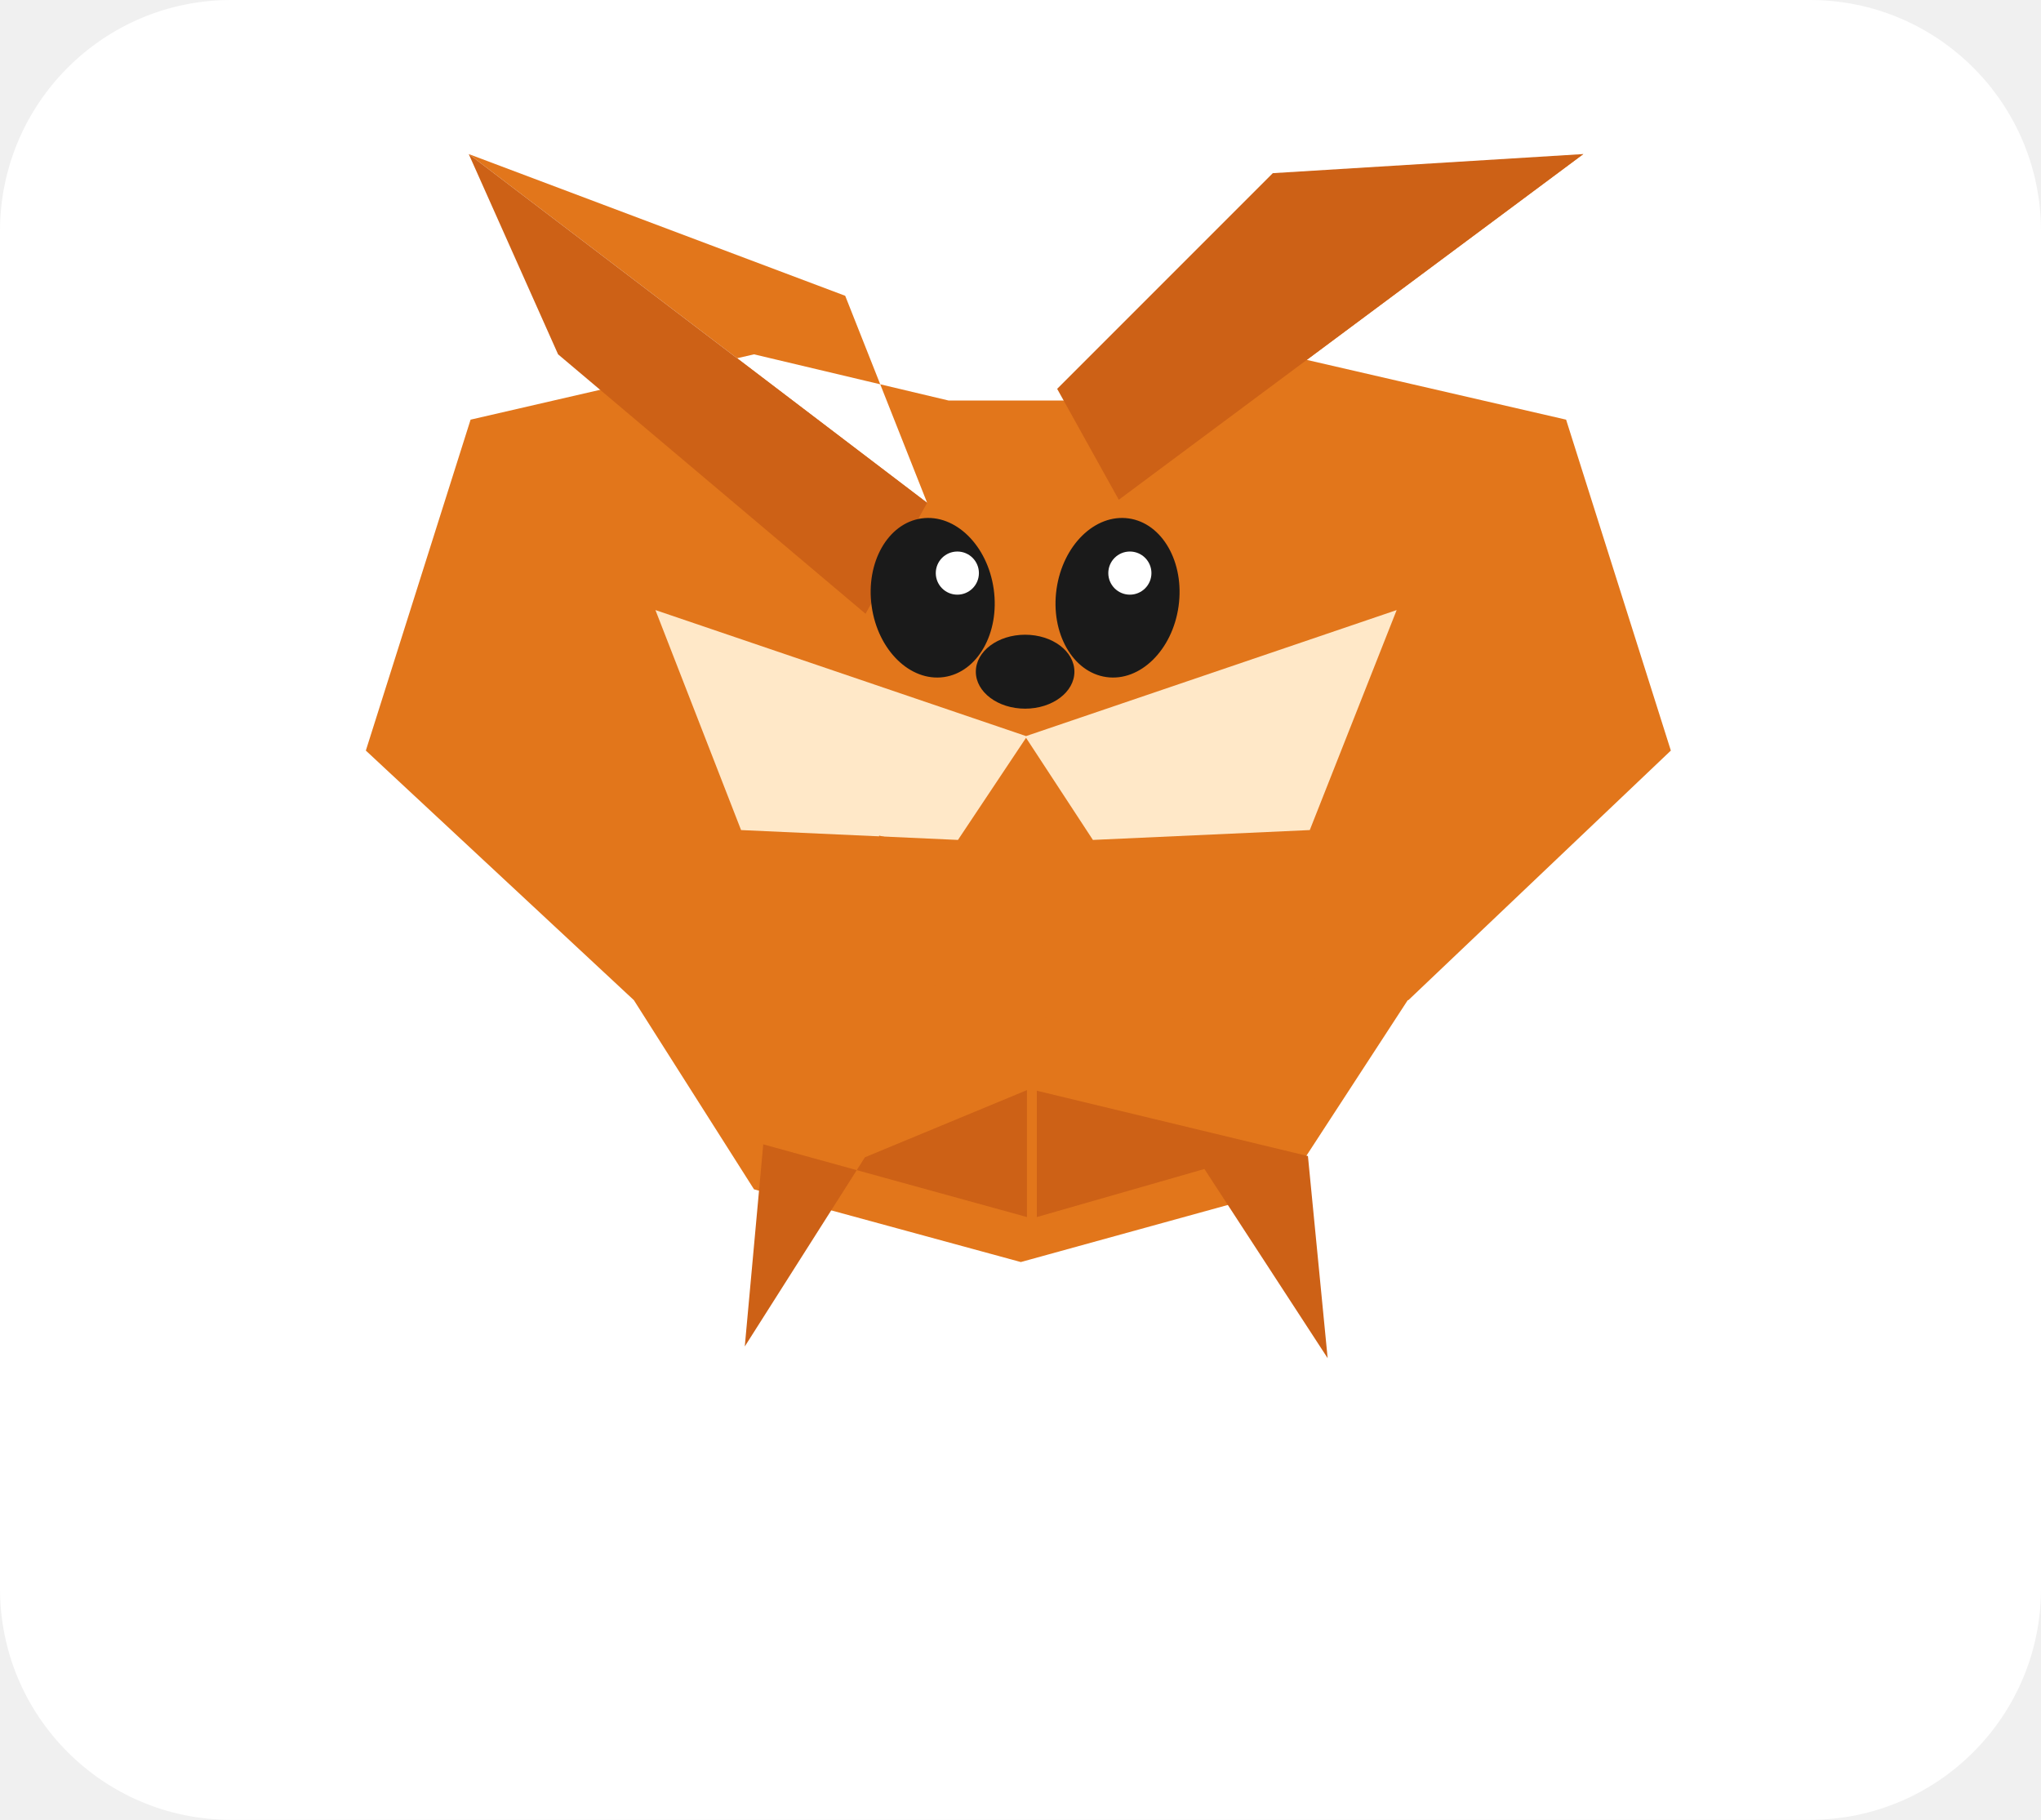
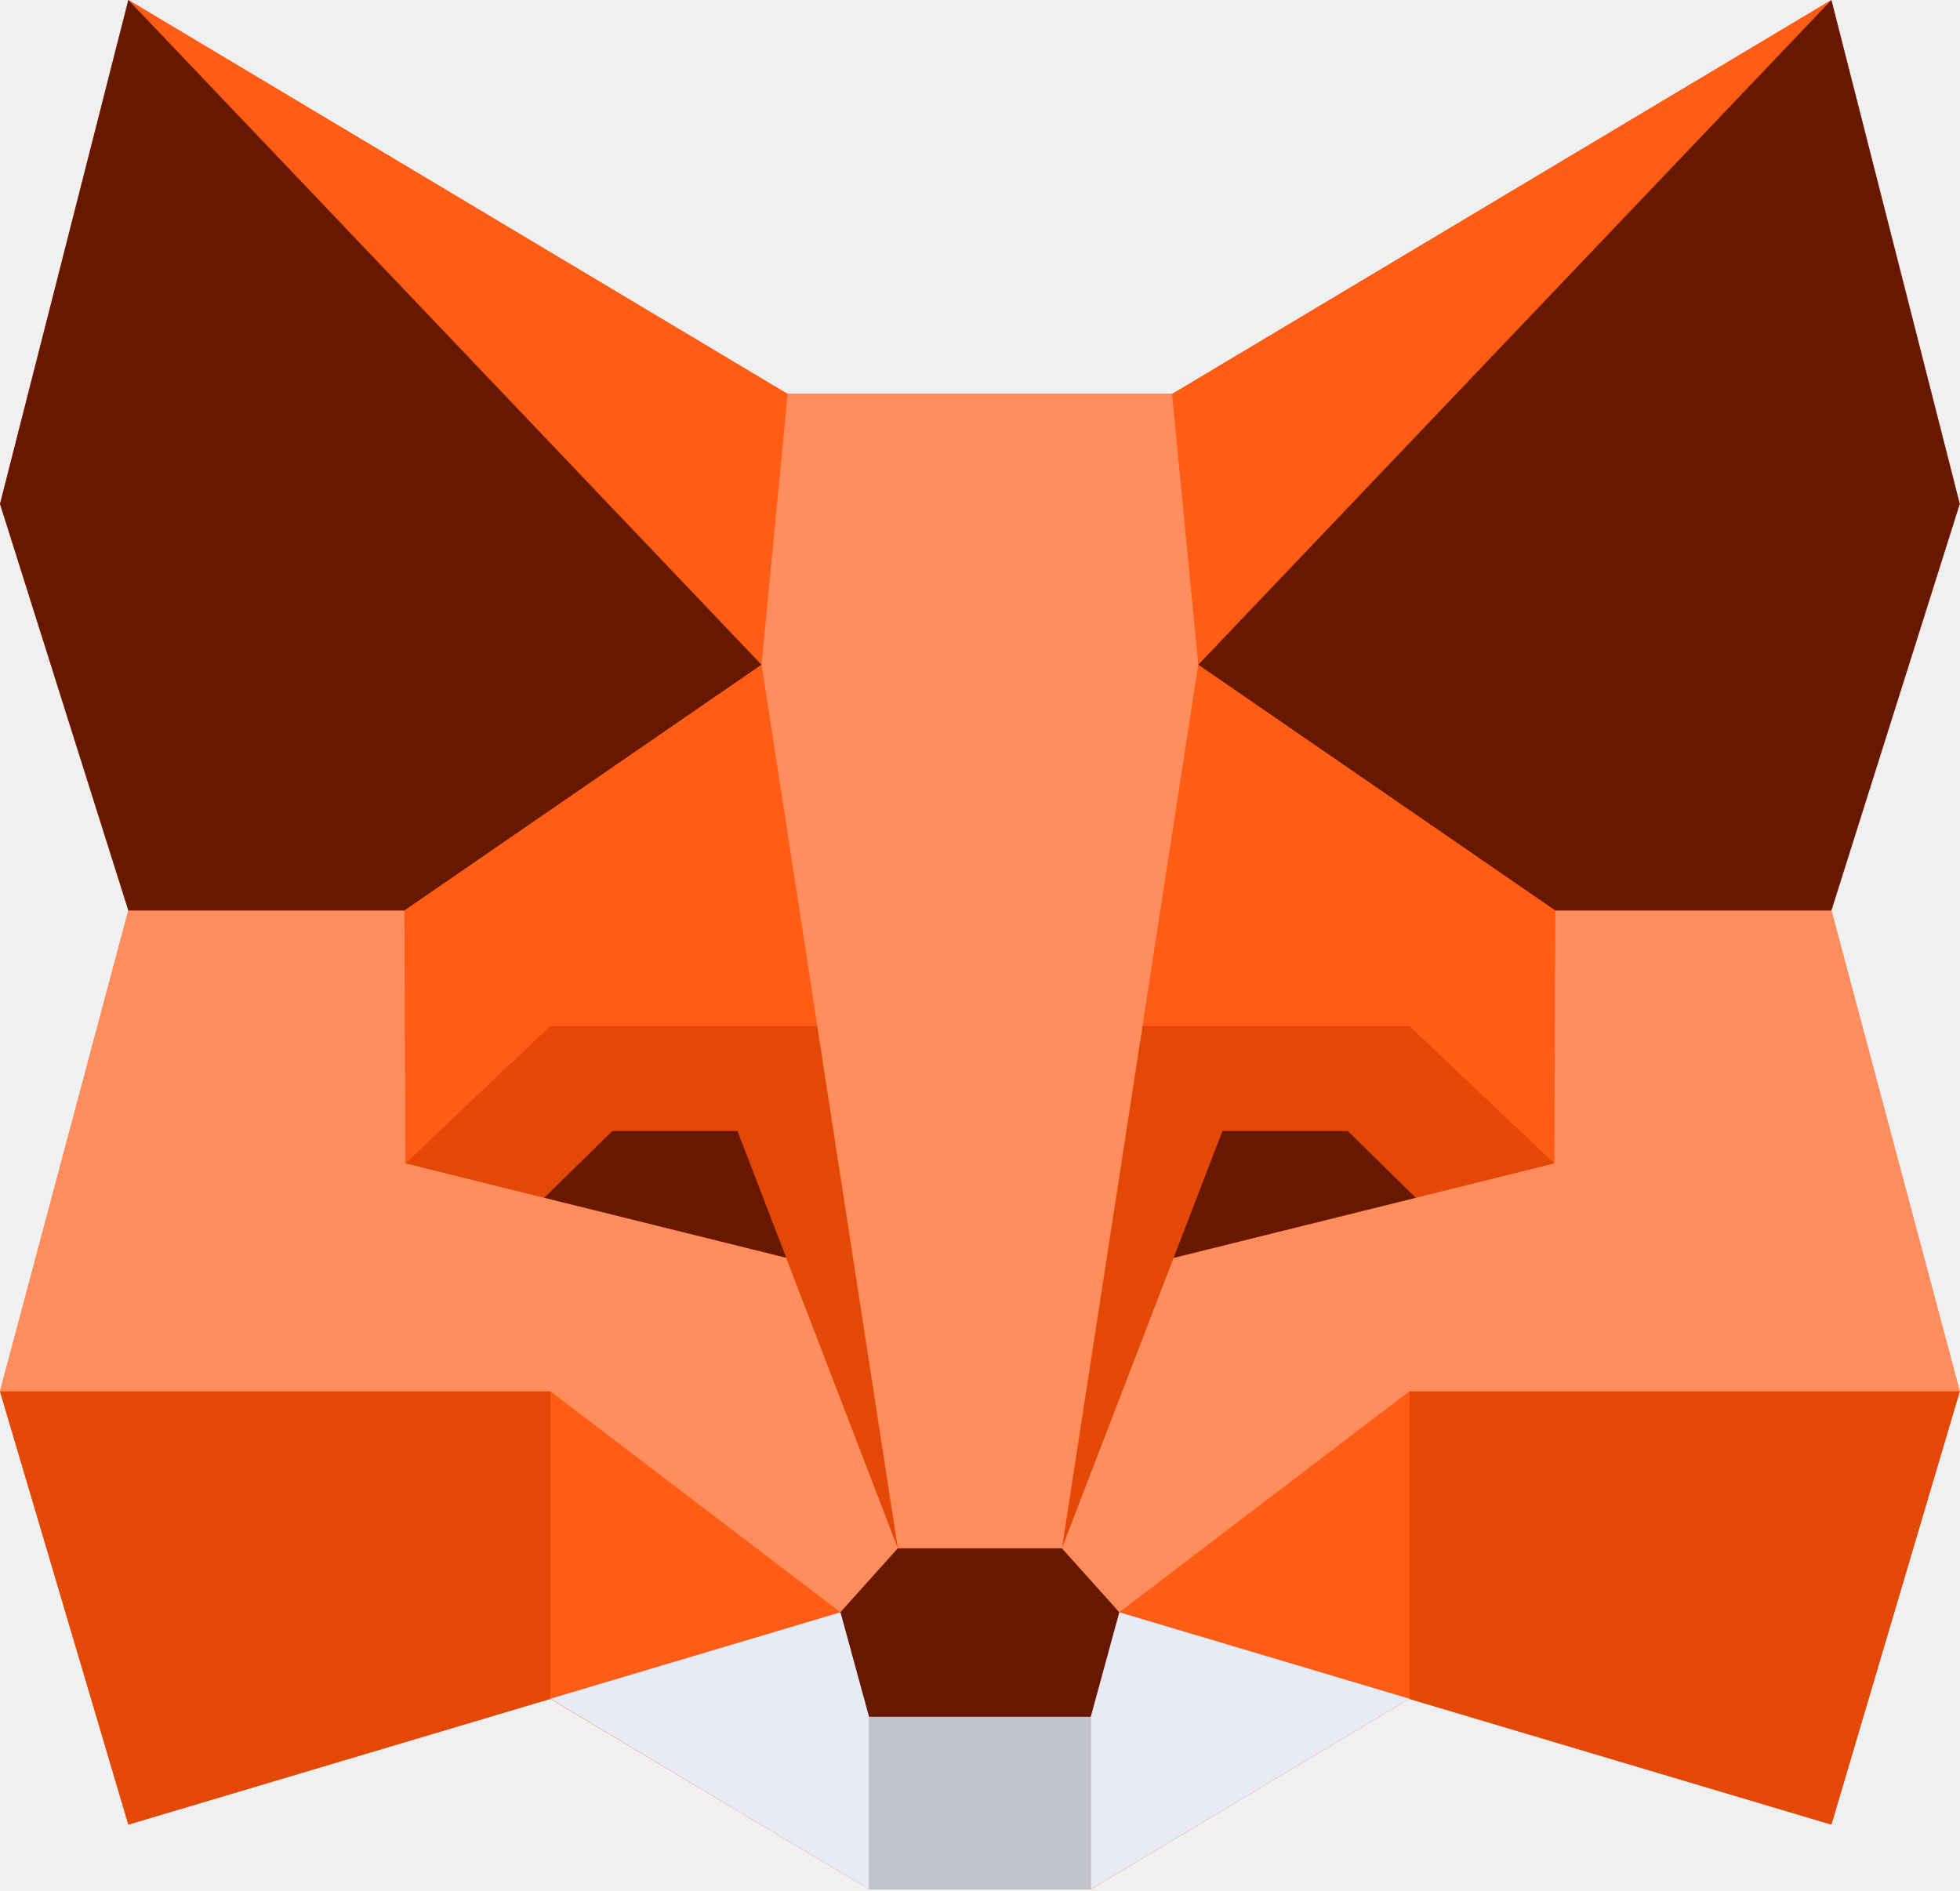
- <svg xmlns="http://www.w3.org/2000/svg" viewBox="0 0 212 189" width="212" height="189">
-   <defs>
-     <style>
-       .mm-body { fill: #E2761B; }
-       .mm-ear { fill: #CD6116; }
-       .mm-snout { fill: #FFE8C8; }
-       .mm-nose { fill: #1A1A1A; }
-       .mm-eye { fill: #1A1A1A; }
-       .mm-shine { fill: #FFFFFF; }
-     </style>
-   </defs>
-   <rect width="212" height="189" rx="24" fill="#FFFFFF" />
-   <g transform="translate(38,16) scale(0.64)">
-     <path class="mm-body" d="M197.6 0L122.2 56.1l14-33L197.6 0zM16.7 0l74.4 56.6L77.8 23 16.7 0zM169.1 137.3l-20 30.7-42.8 11.8-43.3-11.8-19.5-30.7L0 96.8l17-53.7L63 32.5l31.6 7.5h22.1l32.1-7.5 46 10.6 17 53.7-42.6 40.5z" />
-     <path class="mm-ear" d="M197.6 0L122.2 56.1l-10-18 35-35 50.4-3.1zM16.7 0l74.4 56.6-10 18L31.2 32.5 16.7 0z" />
-     <path class="mm-snout" d="M107.3 94.5l-11.2 16.8-35.2-1.6L47 74l60.3 20.5zM167.3 74l-14.1 35.7-35.2 1.6-11-16.8L167.3 74z" />
-     <ellipse class="mm-eye" cx="92" cy="72" rx="10" ry="13" transform="rotate(-8 92 72)" />
-     <ellipse class="mm-eye" cx="122" cy="72" rx="10" ry="13" transform="rotate(8 122 72)" />
-     <circle class="mm-shine" cx="96" cy="68" r="3.5" />
-     <circle class="mm-shine" cx="124" cy="68" r="3.5" />
-     <ellipse class="mm-nose" cx="107" cy="84" rx="8" ry="6" />
-     <path class="mm-body" d="M107.3 116.4l5.4 24.4-27.2-7.8-2.2-22.4 24 5.8zM130.8 140.8l5.4-24.4 24-5.8-3.6 22.4-25.8 7.8z" />
-     <path class="mm-ear" d="M108.9 172.5l27.2-7.8 20 30.7-3.2-32.8-44-10.6v20.5zM107.3 151.9v20.6l-42.8-11.8-3 32.8 19.5-30.7 26.3-10.9z" />
-   </g>
+ <svg xmlns="http://www.w3.org/2000/svg" viewBox="0 0 142 137" width="142" height="137">
+   <path style="fill:#FF5C16;" d="M132.682,132.192l-30.583-9.106l-23.063,13.787l-16.092-0.007l-23.077-13.78l-30.569,9.106L0,100.801     l9.299-34.839L0,36.507L9.299,0l47.766,28.538h27.85L132.682,0l9.299,36.507l-9.299,29.455l9.299,34.839L132.682,132.192z" />
+   <path style="fill:#FF5C16;" d="M9.305,0l47.767,28.558l-1.899,19.599L9.305,0z M39.875,100.814l21.017,16.01l-21.017,6.261V100.814z     M59.212,74.345l-4.039-26.174L29.317,65.97v0.013l0.08,18.321l10.485-9.951L59.212,74.345z M132.682,0L84.915,28.558l1.893,19.599     L132.682,0z M102.113,100.814l-21.018,16.01l21.018,6.261V100.814z M112.678,65.975h0.007v-0.013l-25.87-17.791l-4.039,26.174h19.336     l10.492,9.95L112.678,65.975z" />
+   <path style="fill:#E34807;" d="M39.868,123.085l-30.569,9.106L0,100.814h39.868V123.085z M59.205,74.338l5.839,37.84l-8.093-21.04     L29.37,84.295l10.491-9.956h19.344V74.338z M102.112,123.085l30.57,9.106l9.299-31.378h-39.869V123.085z M82.776,74.338     l-5.839,37.84l8.092-21.04l27.583-6.843l-10.498-9.956H82.776V74.338z" />
+   <path style="fill:#FF8D5D;" d="M0,100.801l9.299-34.839h19.997l0.073,18.327l27.584,6.843l8.092,21.039l-4.16,4.633l-21.017-16.01H0     V100.801z M141.981,100.801l-9.299-34.839h-19.998l-0.073,18.327l-27.582,6.843l-8.093,21.039l4.159,4.633l21.018-16.01h39.868     V100.801z M84.915,28.538h-27.85l-1.891,19.599l9.872,64.013h11.891l9.878-64.013L84.915,28.538z" />
+   <path style="fill:#661800;" d="M9.299,0L0,36.507l9.299,29.455h19.997l25.87-17.804L9.299,0z M53.426,81.938h-9.059l-4.932,4.835     l17.524,4.344l-3.533-9.186V81.938z M132.682,0l9.299,36.507l-9.299,29.455h-19.998L86.815,48.158L132.682,0z M88.568,81.938h9.072     l4.932,4.841l-17.544,4.353l3.54-9.201V81.938z M79.029,124.385l2.067-7.567l-4.16-4.633h-11.9l-4.159,4.633l2.066,7.567" />
+   <path style="fill:#C0C4CD;" d="M79.029,124.384v12.495H62.945v-12.495L79.029,124.384z" />
+   <path style="fill:#E7EBF6;" d="M39.875,123.072l23.083,13.8v-12.495l-2.067-7.566L39.875,123.072z M102.113,123.072     l-23.084,13.8v-12.495l2.067-7.566L102.113,123.072z" />
</svg>
